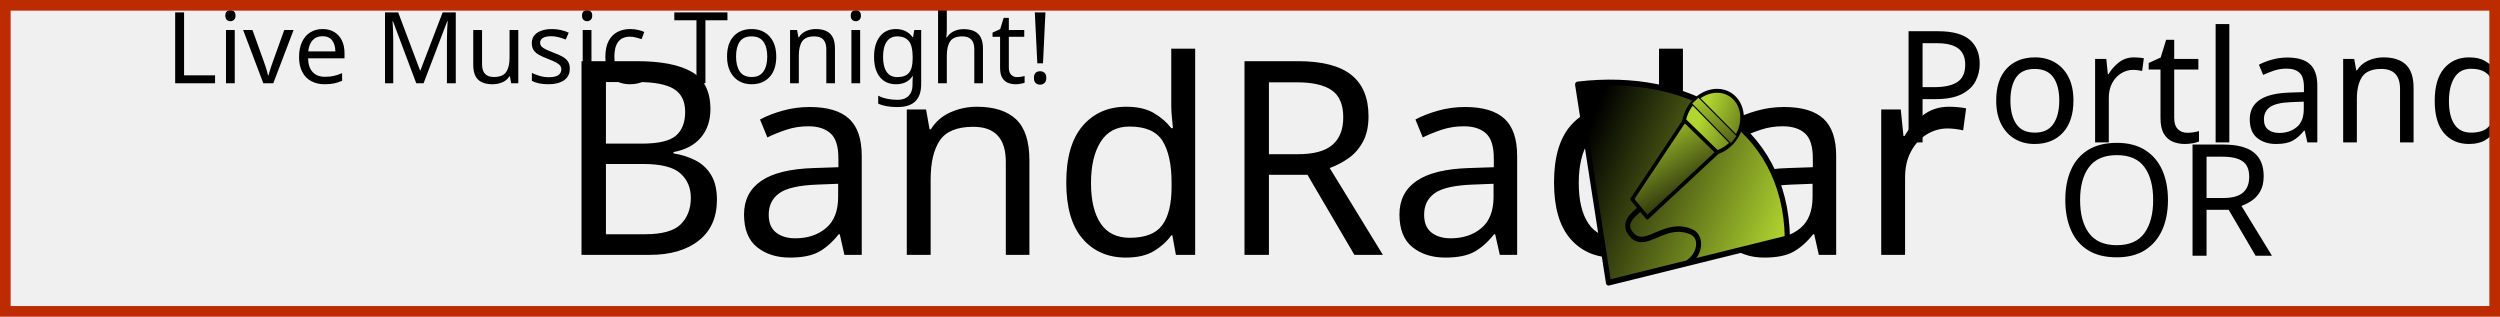
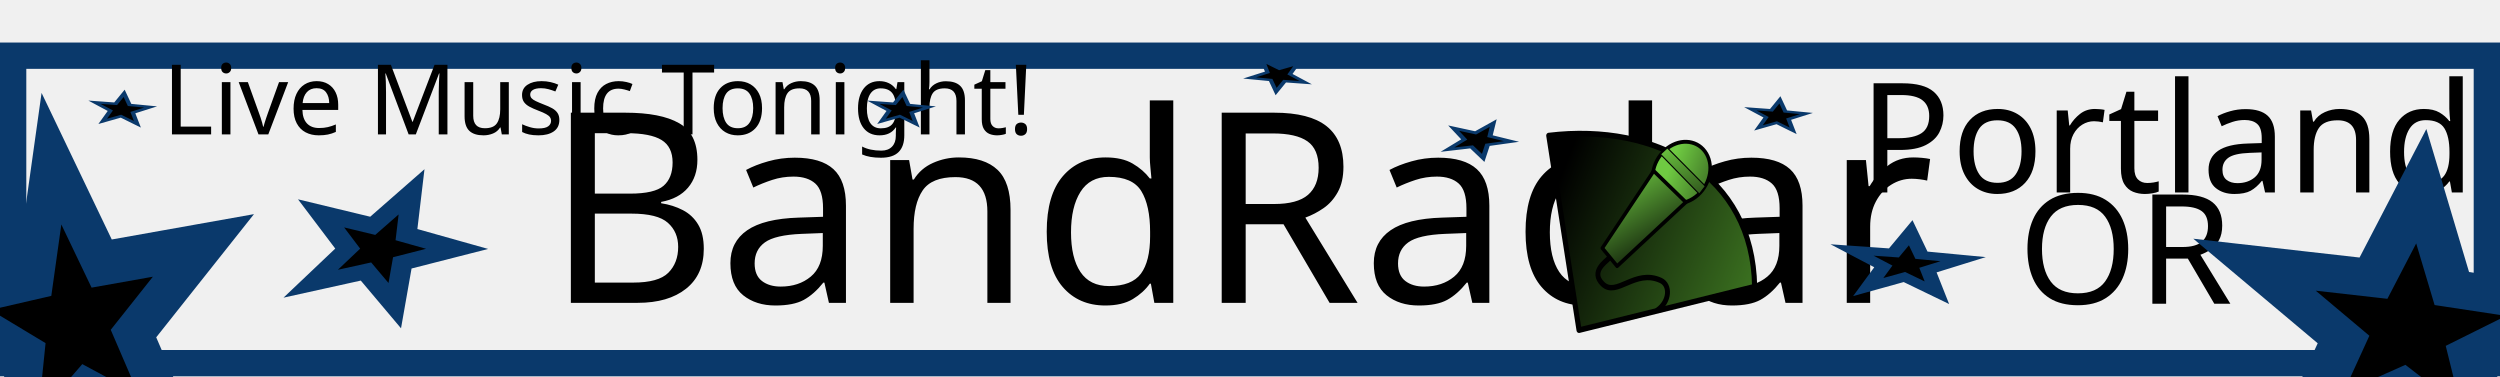
- <svg xmlns="http://www.w3.org/2000/svg" xmlns:xlink="http://www.w3.org/1999/xlink" width="750" height="95" id="svg2" version="1.0">
+ <svg xmlns="http://www.w3.org/2000/svg" xmlns:xlink="http://www.w3.org/1999/xlink" width="764" height="115" id="svg2" version="1.0">
  <defs id="defs4">
-     <linearGradient xlink:href="#linearGradient2148" id="linearGradient4168" gradientUnits="userSpaceOnUse" x1="374.19" y1="373.767" x2="459.557" y2="538.767" />
-     <linearGradient xlink:href="#linearGradient2148" id="linearGradient4166" gradientUnits="userSpaceOnUse" x1="374.19" y1="373.767" x2="459.557" y2="538.767" />
-     <linearGradient xlink:href="#linearGradient2148" id="linearGradient4164" gradientUnits="userSpaceOnUse" x1="374.19" y1="373.767" x2="459.557" y2="538.767" />
    <linearGradient id="linearGradient2148">
-       <stop id="stop2150" offset="0" style="stop-color:#b2d631;stop-opacity:1;" />
+       <stop id="stop2150" offset="0" style="stop-color:#6fca42;stop-opacity:1;" />
      <stop id="stop2152" offset="1" style="stop-color:#000000;stop-opacity:1" />
    </linearGradient>
    <linearGradient xlink:href="#linearGradient2148" id="linearGradient3095" gradientUnits="userSpaceOnUse" x1="374.19" y1="373.767" x2="459.557" y2="538.767" />
    <linearGradient id="linearGradient2072">
      <stop style="stop-color:black;stop-opacity:1;" offset="0" id="stop2074" />
-       <stop style="stop-color:#b2d631;stop-opacity:1;" offset="1" id="stop2076" />
+       <stop style="stop-color:#3b7120;stop-opacity:1;" offset="1" id="stop2076" />
    </linearGradient>
-     <linearGradient xlink:href="#linearGradient2072" id="linearGradient4077" gradientUnits="userSpaceOnUse" x1="329.5" y1="372.458" x2="513.616" y2="452.326" />
+     <linearGradient xlink:href="#linearGradient2072" id="linearGradient4885" gradientUnits="userSpaceOnUse" x1="329.5" y1="372.458" x2="513.616" y2="452.326" />
+     <linearGradient xlink:href="#linearGradient2148" id="linearGradient4887" gradientUnits="userSpaceOnUse" x1="374.19" y1="373.767" x2="459.557" y2="538.767" />
+     <linearGradient xlink:href="#linearGradient2148" id="linearGradient4889" gradientUnits="userSpaceOnUse" x1="374.19" y1="373.767" x2="459.557" y2="538.767" />
+     <linearGradient xlink:href="#linearGradient2148" id="linearGradient4891" gradientUnits="userSpaceOnUse" x1="374.19" y1="373.767" x2="459.557" y2="538.767" />
+     <linearGradient xlink:href="#linearGradient2072" id="linearGradient8689" gradientUnits="userSpaceOnUse" x1="329.5" y1="372.458" x2="513.616" y2="452.326" />
+     <linearGradient xlink:href="#linearGradient2148" id="linearGradient8691" gradientUnits="userSpaceOnUse" x1="374.19" y1="373.767" x2="459.557" y2="538.767" />
+     <linearGradient xlink:href="#linearGradient2148" id="linearGradient8693" gradientUnits="userSpaceOnUse" x1="374.19" y1="373.767" x2="459.557" y2="538.767" />
+     <linearGradient xlink:href="#linearGradient2148" id="linearGradient8695" gradientUnits="userSpaceOnUse" x1="374.19" y1="373.767" x2="459.557" y2="538.767" />
  </defs>
  <g id="layer1">
-     <text xml:space="preserve" style="font-size:81.383px;font-style:normal;font-variant:normal;font-weight:normal;font-stretch:normal;text-align:start;line-height:125%;writing-mode:lr-tb;text-anchor:start;fill:black;fill-opacity:1;stroke:none;stroke-width:1px;stroke-linecap:butt;stroke-linejoin:miter;stroke-opacity:1;font-family:Pricedown" x="166.562" y="76.461" id="text1872">
-       <tspan id="tspan1874" x="166.562" y="76.461">BandRadar</tspan>
+     <rect style="opacity:1;fill:none;fill-opacity:1;stroke:#0a396b;stroke-width:8.038;stroke-miterlimit:4;stroke-dasharray:none;stroke-opacity:1" id="rect1988" width="755.962" height="93.962" x="4.019" y="17.019" />
+     <path transform="matrix(1.441615,0,0,1.682573,-29.69106,13.82083)" d="M 58.69,71.866 L 38.883,62.712 L 23.368,78.056 L 25.954,56.389 L 6.567,46.376 L 27.972,42.139 L 31.504,20.607 L 42.148,39.655 L 63.718,36.361 L 48.891,52.37 L 58.69,71.866 z " id="path5808" style="fill:black;fill-opacity:1;stroke:#0a396b;stroke-width:8;stroke-linecap:round;stroke-linejoin:miter;stroke-miterlimit:4;stroke-dasharray:none;stroke-opacity:1" />
+     <text xml:space="preserve" style="font-size:81.383px;font-style:normal;font-variant:normal;font-weight:normal;font-stretch:normal;text-align:start;line-height:125%;writing-mode:lr-tb;text-anchor:start;fill:black;fill-opacity:1;stroke:none;stroke-width:1px;stroke-linecap:butt;stroke-linejoin:miter;stroke-opacity:1;font-family:Pricedown" x="166.563" y="92.547" id="text1872">
+       <tspan id="tspan1874" x="166.563" y="92.547">BandRadar</tspan>
    </text>
-     <g id="g1946" transform="translate(16,1)">
+     <g id="g1946" transform="translate(16.00047,17.08579)">
      <text id="text1884" y="41.726" x="552.034" style="font-size:46.716px;font-family:Typodermic" xml:space="preserve">
        <tspan id="tspan1923" y="41.726" x="552.034">Portland</tspan>
      </text>
      <text xml:space="preserve" style="font-size:46.716px;font-family:Typodermic" x="600.747" y="75.726" id="text1927">
        <tspan x="600.747" y="75.726" id="tspan1929">OR</tspan>
      </text>
    </g>
-     <text id="text1937" y="24.976" x="49.66" style="font-size:29.777px;font-family:Typodermic" xml:space="preserve">
-       <tspan y="24.976" x="49.66" id="tspan1886">Live Music Tonight!</tspan>
+     <text id="text1937" y="41.062" x="49.661" style="font-size:29.777px;font-family:Typodermic" xml:space="preserve">
+       <tspan y="41.062" x="49.661" id="tspan1886">Live Music Tonight!</tspan>
    </text>
-     <rect style="opacity:1;fill:none;fill-opacity:1;stroke:#bd2c00;stroke-width:3.192;stroke-miterlimit:4;stroke-dasharray:none;stroke-opacity:1" id="rect1988" width="746.808" height="91.808" x="1.596" y="1.596" />
-     <g id="g4079">
-       <g transform="matrix(0.171381,0,0,0.189911,441.8601,-42.03578)" id="g3073">
-         <path style="fill:url(#linearGradient4077);fill-opacity:1;fill-rule:evenodd;stroke:black;stroke-width:4.738;stroke-linecap:round;stroke-linejoin:round;stroke-miterlimit:4;stroke-dashoffset:0;stroke-opacity:1" d="M 320.113,334.973 C 419.93,324.045 509.561,367.885 511.122,461.458 L 348.212,497.883 L 320.113,334.973 z " id="path3075" transform="matrix(1.921788,0,0,1.921788,-431.7291,-288.9232)" />
+     <g id="g9592">
+       <g transform="matrix(0.171381,0,0,0.189911,441.8606,-25.94999)" id="g3073">
+         <path style="fill:url(#linearGradient8689);fill-opacity:1;fill-rule:evenodd;stroke:black;stroke-width:4.738;stroke-linecap:round;stroke-linejoin:round;stroke-miterlimit:4;stroke-dashoffset:0;stroke-opacity:1" d="M 320.113,334.973 C 419.93,324.045 509.561,367.885 511.122,461.458 L 348.212,497.883 L 320.113,334.973 z " id="path3075" transform="matrix(1.921788,0,0,1.921788,-431.7291,-288.9232)" />
      </g>
-       <g transform="matrix(0.171381,0,0,0.189911,441.8601,-42.03578)" id="g3077">
+       <g transform="matrix(0.171381,0,0,0.189911,441.8606,-25.94999)" id="g3077">
        <g id="g3079" transform="matrix(0.966662,-0.406466,0.449213,1.068322,-228.2359,183.729)" style="stroke:white;stroke-width:2.062;stroke-miterlimit:4;stroke-dasharray:none;stroke-opacity:1">
          <g id="g3081" transform="matrix(1.218173,0,0,1.16829,-106.8479,-131.1709)" />
        </g>
        <g id="g3083" style="fill:url(#linearGradient3095);fill-opacity:1">
-           <path transform="matrix(0.781477,-0.623934,0.623934,0.781477,-163.6713,430.1397)" d="M 466,305.362 A 54,46.5 0 1 1 464.698,305.376" id="path3085" style="fill:url(#linearGradient4164);fill-opacity:1;stroke:black;stroke-width:6.25;stroke-linecap:round;stroke-linejoin:round;stroke-miterlimit:4;stroke-dasharray:none;stroke-dashoffset:0;stroke-opacity:1" />
-           <path id="path3087" d="M 278.938,535.927 L 370.576,411.714 L 427.885,462.043 L 305.341,564.92 L 278.938,535.927 z " style="fill:url(#linearGradient4166);fill-opacity:1;stroke:black;stroke-width:6.25;stroke-linecap:round;stroke-linejoin:round;stroke-miterlimit:4;stroke-dasharray:none;stroke-dashoffset:0;stroke-opacity:1" />
-           <path style="fill:url(#linearGradient4168);fill-opacity:1;stroke:black;stroke-width:1.896;stroke-linecap:round;stroke-linejoin:round;stroke-miterlimit:4;stroke-dashoffset:0;stroke-opacity:1" d="M 394.902,374.575 L 462.725,436.246 L 451.878,448.984 L 382.556,384.813 L 394.902,374.575 z " id="path3089" />
+           <path transform="matrix(0.781477,-0.623934,0.623934,0.781477,-163.6713,430.1397)" d="M 466,305.362 A 54,46.5 0 1 1 464.698,305.376" id="path3085" style="fill:url(#linearGradient8691);fill-opacity:1;stroke:black;stroke-width:6.25;stroke-linecap:round;stroke-linejoin:round;stroke-miterlimit:4;stroke-dasharray:none;stroke-dashoffset:0;stroke-opacity:1" />
+           <path id="path3087" d="M 278.938,535.927 L 370.576,411.714 L 427.885,462.043 L 305.341,564.92 L 278.938,535.927 z " style="fill:url(#linearGradient8693);fill-opacity:1;stroke:black;stroke-width:6.25;stroke-linecap:round;stroke-linejoin:round;stroke-miterlimit:4;stroke-dasharray:none;stroke-dashoffset:0;stroke-opacity:1" />
+           <path style="fill:url(#linearGradient8695);fill-opacity:1;stroke:black;stroke-width:1.896;stroke-linecap:round;stroke-linejoin:round;stroke-miterlimit:4;stroke-dashoffset:0;stroke-opacity:1" d="M 394.902,374.575 L 462.725,436.246 L 451.878,448.984 L 382.556,384.813 L 394.902,374.575 z " id="path3089" />
        </g>
        <path style="fill:none;fill-opacity:0.75;fill-rule:evenodd;stroke:black;stroke-width:8.75;stroke-linecap:round;stroke-linejoin:miter;stroke-miterlimit:4;stroke-dasharray:none;stroke-opacity:1" d="M 290,552.862 C 285.614,557.583 257.171,573.735 279.5,593.612 C 304.163,615.568 336.85,568.852 383,587.862 C 400.729,595.165 399.374,621.456 377.5,635.612" id="path3091" />
      </g>
    </g>
+     <path style="fill:black;fill-opacity:1;stroke:#0a396b;stroke-width:8;stroke-linecap:round;stroke-linejoin:miter;stroke-miterlimit:4;stroke-dasharray:none;stroke-opacity:1" id="path5810" d="M 58.69,71.866 L 38.883,62.712 L 23.368,78.056 L 25.954,56.389 L 6.567,46.376 L 27.972,42.139 L 31.504,20.607 L 42.148,39.655 L 63.718,36.361 L 48.891,52.37 L 58.69,71.866 z " transform="matrix(-0.359934,1.395959,1.629286,0.420096,666.7451,28.25637)" />
+     <path style="fill:black;fill-opacity:1;stroke:#0a396b;stroke-width:8;stroke-linecap:butt;stroke-linejoin:miter;stroke-miterlimit:4;stroke-dasharray:none;stroke-opacity:1" id="path7770" d="M 58.69,71.866 L 38.883,62.712 L 23.368,78.056 L 25.954,56.389 L 6.567,46.376 L 27.972,42.139 L 31.504,20.607 L 42.148,39.655 L 63.718,36.361 L 48.891,52.37 L 58.69,71.866 z " transform="matrix(-0.264154,-0.539392,0.741435,-0.26178,87.99083,109.0916)" />
+     <path transform="matrix(-0.126618,0.306646,0.573153,9.228121e-2,558.159,64.83067)" d="M 58.69,71.866 L 38.883,62.712 L 23.368,78.056 L 25.954,56.389 L 6.567,46.376 L 27.972,42.139 L 31.504,20.607 L 42.148,39.655 L 63.718,36.361 L 48.891,52.37 L 58.69,71.866 z " id="path7772" style="fill:black;fill-opacity:1;stroke:#0a396b;stroke-width:8.001;stroke-linecap:square;stroke-linejoin:miter;stroke-miterlimit:9;stroke-dasharray:none;stroke-opacity:1" />
+     <path style="fill:black;fill-opacity:1;stroke:#0a396b;stroke-width:4.525;stroke-linecap:square;stroke-linejoin:miter;stroke-miterlimit:9.4;stroke-dasharray:none;stroke-opacity:1" id="path7774" d="M 58.69,71.866 L 38.883,62.712 L 23.368,78.056 L 25.954,56.389 L 6.567,46.376 L 27.972,42.139 L 31.504,20.607 L 42.148,39.655 L 63.718,36.361 L 48.891,52.37 L 58.69,71.866 z " transform="matrix(-6.395923e-2,0.158139,0.28952,4.758983e-2,530.9319,27.28061)" />
+     <path transform="matrix(-6.395923e-2,0.158139,0.28952,4.758983e-2,262.9319,25.28061)" d="M 58.69,71.866 L 38.883,62.712 L 23.368,78.056 L 25.954,56.389 L 6.567,46.376 L 27.972,42.139 L 31.504,20.607 L 42.148,39.655 L 63.718,36.361 L 48.891,52.37 L 58.69,71.866 z " id="path7776" style="fill:black;fill-opacity:1;stroke:#0a396b;stroke-width:4.525;stroke-linecap:square;stroke-linejoin:miter;stroke-miterlimit:9.4;stroke-dasharray:none;stroke-opacity:1" />
+     <path style="fill:black;fill-opacity:1;stroke:#0a396b;stroke-width:4.525;stroke-linecap:square;stroke-linejoin:miter;stroke-miterlimit:9.4;stroke-dasharray:none;stroke-opacity:1" id="path7778" d="M 58.69,71.866 L 38.883,62.712 L 23.368,78.056 L 25.954,56.389 L 6.567,46.376 L 27.972,42.139 L 31.504,20.607 L 42.148,39.655 L 63.718,36.361 L 48.891,52.37 L 58.69,71.866 z " transform="matrix(-6.395923e-2,0.158139,0.28952,4.758983e-2,24.9319,25.28061)" />
+     <path style="fill:black;fill-opacity:1;stroke:#0a396b;stroke-width:4.525;stroke-linecap:square;stroke-linejoin:miter;stroke-miterlimit:9.4;stroke-dasharray:none;stroke-opacity:1" id="path7780" d="M 58.69,71.866 L 38.883,62.712 L 23.368,78.056 L 25.954,56.389 L 6.567,46.376 L 27.972,42.139 L 31.504,20.607 L 42.148,39.655 L 63.718,36.361 L 48.891,52.37 L 58.69,71.866 z " transform="matrix(6.395923e-2,-0.158139,-0.28952,-4.758983e-2,402.9872,31.22737)" />
+     <path style="fill:black;fill-opacity:1;stroke:#0a396b;stroke-width:4.525;stroke-linecap:square;stroke-linejoin:miter;stroke-miterlimit:9.4;stroke-dasharray:none;stroke-opacity:1" id="path7782" d="M 58.69,71.866 L 38.883,62.712 L 23.368,78.056 L 25.954,56.389 L 6.567,46.376 L 27.972,42.139 L 31.504,20.607 L 42.148,39.655 L 63.718,36.361 L 48.891,52.37 L 58.69,71.866 z " transform="matrix(-0.326985,-3.991459e-2,-9.962127e-2,0.179774,468.6783,35.15815)" />
  </g>
</svg>
